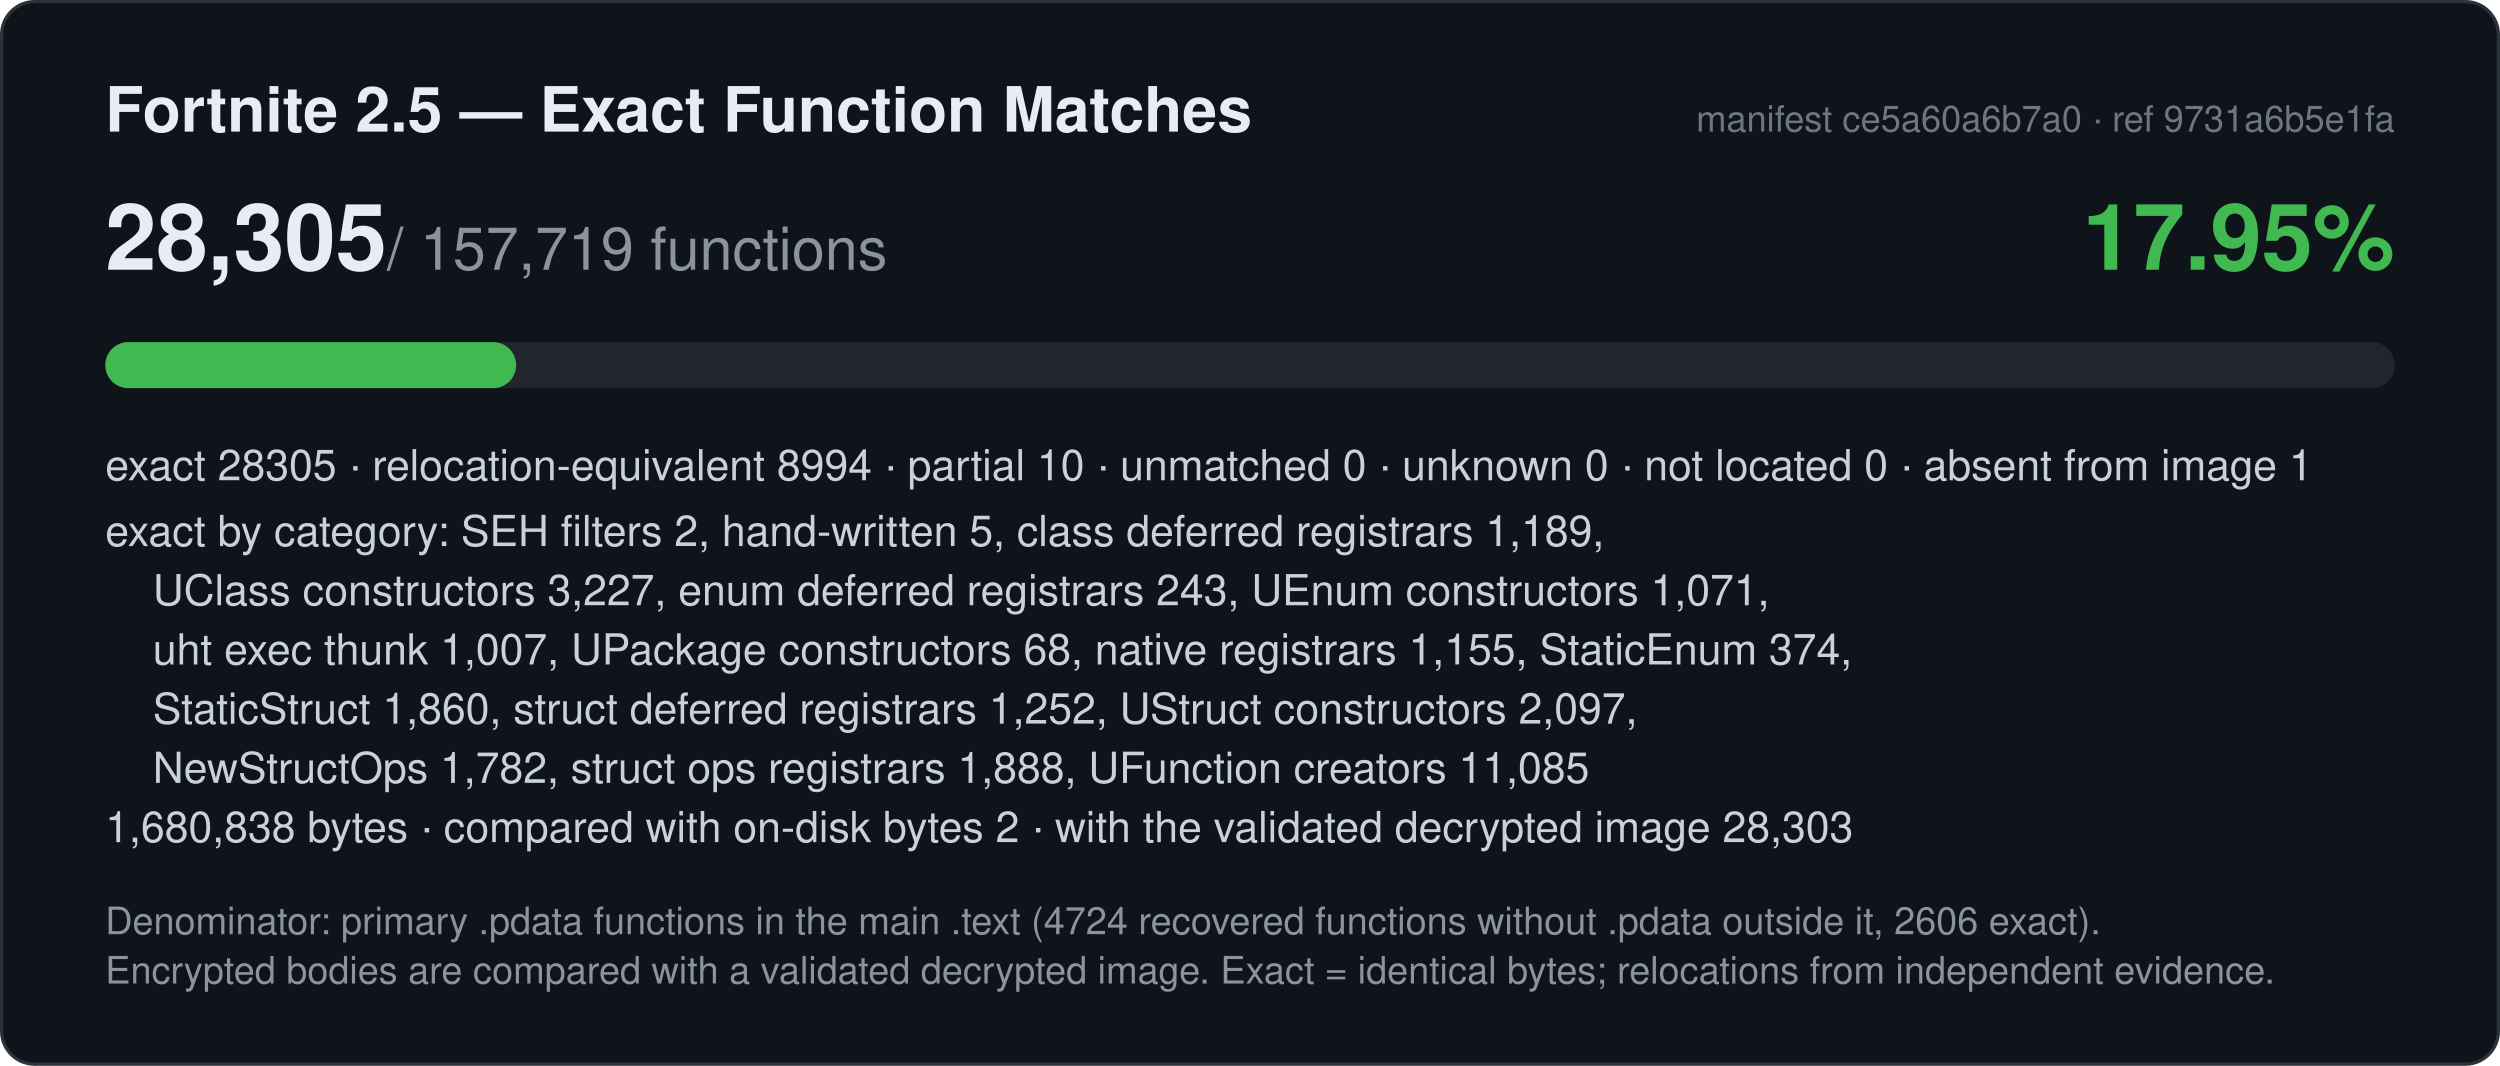
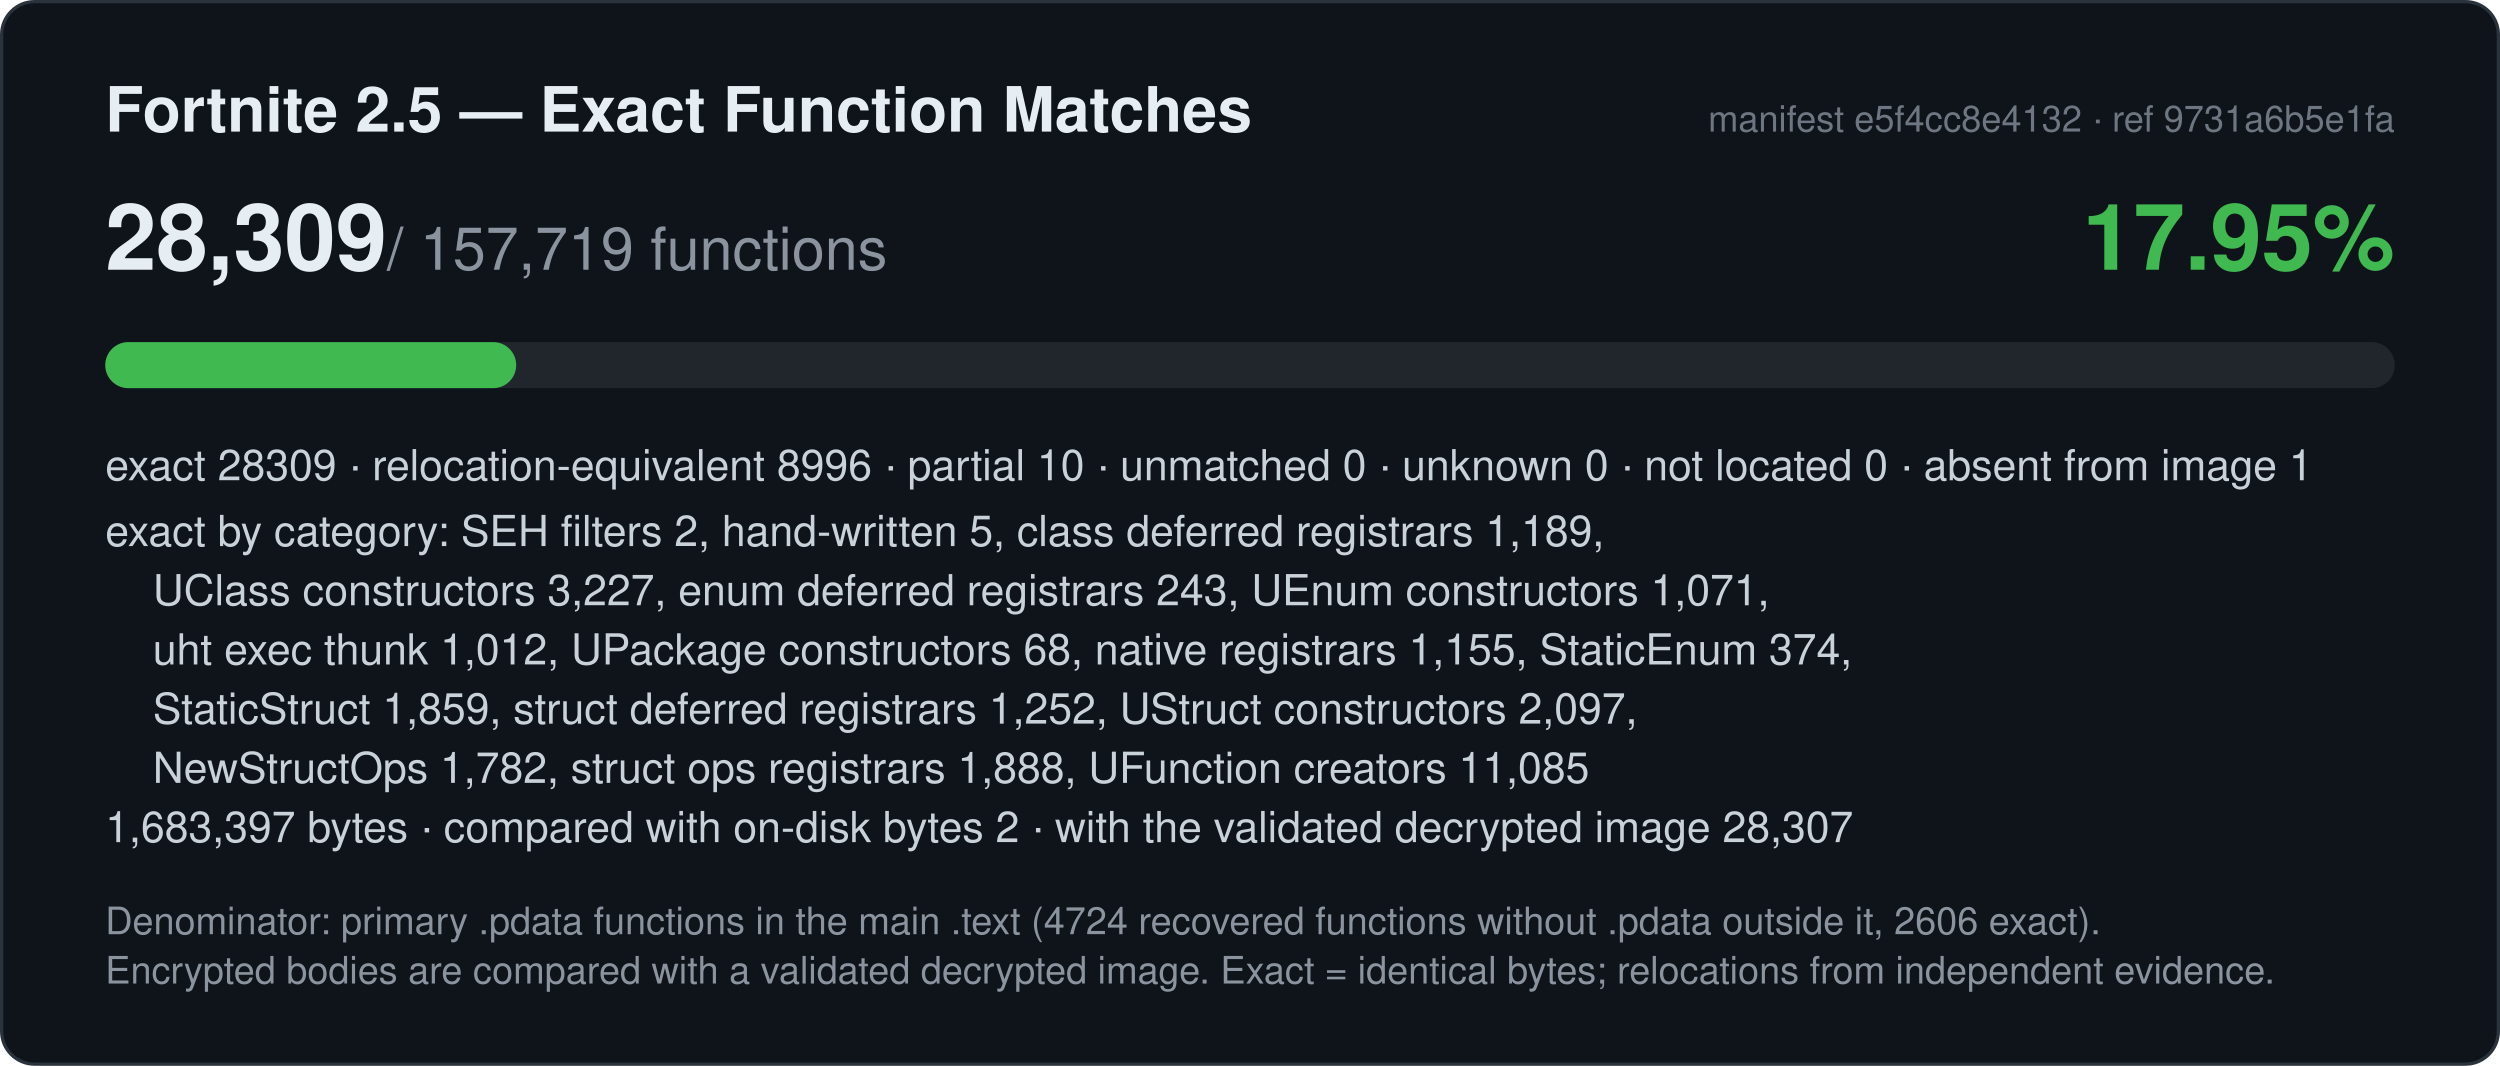
<svg xmlns="http://www.w3.org/2000/svg" width="760" height="324" viewBox="0 0 760 324" role="img" aria-labelledby="t d">
  <rect x="0.5" y="0.5" width="759" height="323" rx="10" fill="#0f141a" stroke="#2a323c" />
  <text x="32" y="40" font-family="Segoe UI, -apple-system, Helvetica, Arial, sans-serif" font-size="19" font-weight="600" fill="#e6edf3">Fortnite 2.5 — Exact Function Matches</text>
-   <text x="32" y="82" font-family="Segoe UI, -apple-system, Helvetica, Arial, sans-serif" font-size="28" font-weight="700" fill="#e6edf3">28,305<tspan font-size="18" font-weight="400" fill="#8b949e"> / 157,719 functions</tspan>
+   <text x="32" y="82" font-family="Segoe UI, -apple-system, Helvetica, Arial, sans-serif" font-size="28" font-weight="700" fill="#e6edf3">28,309<tspan font-size="18" font-weight="400" fill="#8b949e"> / 157,719 functions</tspan>
  </text>
  <text x="728" y="82" text-anchor="end" font-family="Segoe UI, -apple-system, Helvetica, Arial, sans-serif" font-size="28" font-weight="700" fill="#3fb950">17.95%</text>
  <rect x="32" y="104" width="696" height="14" rx="7" fill="#21262d" />
-   <rect x="32" y="104" width="124.907" height="14" rx="7.000" fill="#3fb950" />
-   <text x="32" y="146" font-family="Segoe UI, -apple-system, Helvetica, Arial, sans-serif" font-size="13" fill="#c9d1d9">exact 28305 · relocation-equivalent 8994 · partial 10 · unmatched 0 · unknown 0 · not located 0 · absent from image 1</text>
+   <rect x="32" y="104" width="124.925" height="14" rx="7.000" fill="#3fb950" />
+   <text x="32" y="146" font-family="Segoe UI, -apple-system, Helvetica, Arial, sans-serif" font-size="13" fill="#c9d1d9">exact 28309 · relocation-equivalent 8996 · partial 10 · unmatched 0 · unknown 0 · not located 0 · absent from image 1</text>
  <text x="32" y="166" font-family="Segoe UI, -apple-system, Helvetica, Arial, sans-serif" font-size="13" fill="#c9d1d9" xml:space="preserve">exact by category: SEH filters 2, hand-written 5, class deferred registrars 1,189,</text>
  <text x="32" y="184" font-family="Segoe UI, -apple-system, Helvetica, Arial, sans-serif" font-size="13" fill="#c9d1d9" xml:space="preserve">    UClass constructors 3,227, enum deferred registrars 243, UEnum constructors 1,071,</text>
-   <text x="32" y="202" font-family="Segoe UI, -apple-system, Helvetica, Arial, sans-serif" font-size="13" fill="#c9d1d9" xml:space="preserve">    uht exec thunk 1,007, UPackage constructors 68, native registrars 1,155, StaticEnum 374,</text>
-   <text x="32" y="220" font-family="Segoe UI, -apple-system, Helvetica, Arial, sans-serif" font-size="13" fill="#c9d1d9" xml:space="preserve">    StaticStruct 1,860, struct deferred registrars 1,252, UStruct constructors 2,097,</text>
+   <text x="32" y="202" font-family="Segoe UI, -apple-system, Helvetica, Arial, sans-serif" font-size="13" fill="#c9d1d9" xml:space="preserve">    uht exec thunk 1,012, UPackage constructors 68, native registrars 1,155, StaticEnum 374,</text>
+   <text x="32" y="220" font-family="Segoe UI, -apple-system, Helvetica, Arial, sans-serif" font-size="13" fill="#c9d1d9" xml:space="preserve">    StaticStruct 1,859, struct deferred registrars 1,252, UStruct constructors 2,097,</text>
  <text x="32" y="238" font-family="Segoe UI, -apple-system, Helvetica, Arial, sans-serif" font-size="13" fill="#c9d1d9" xml:space="preserve">    NewStructOps 1,782, struct ops registrars 1,888, UFunction creators 11,085</text>
-   <text x="32" y="256" font-family="Segoe UI, -apple-system, Helvetica, Arial, sans-serif" font-size="13" fill="#c9d1d9">1,680,838 bytes · compared with on-disk bytes 2 · with the validated decrypted image 28,303</text>
+   <text x="32" y="256" font-family="Segoe UI, -apple-system, Helvetica, Arial, sans-serif" font-size="13" fill="#c9d1d9">1,683,397 bytes · compared with on-disk bytes 2 · with the validated decrypted image 28,307</text>
  <text x="32" y="284" font-family="Segoe UI, -apple-system, Helvetica, Arial, sans-serif" font-size="11.5" fill="#8b949e">Denominator: primary .pdata functions in the main .text (4724 recovered functions without .pdata outside it, 2606 exact).</text>
  <text x="32" y="299" font-family="Segoe UI, -apple-system, Helvetica, Arial, sans-serif" font-size="11.5" fill="#8b949e">Encrypted bodies are compared with a validated decrypted image. Exact = identical bytes; relocations from independent evidence.</text>
-   <text x="728" y="40" text-anchor="end" font-family="Segoe UI, -apple-system, Helvetica, Arial, sans-serif" font-size="11" fill="#6e7681">manifest ce5a60a6b7a0 · ref 9731a6b5e1fa</text>
+   <text x="728" y="40" text-anchor="end" font-family="Segoe UI, -apple-system, Helvetica, Arial, sans-serif" font-size="11" fill="#6e7681">manifest e5f4cc8e4132 · ref 9731a6b5e1fa</text>
</svg>
